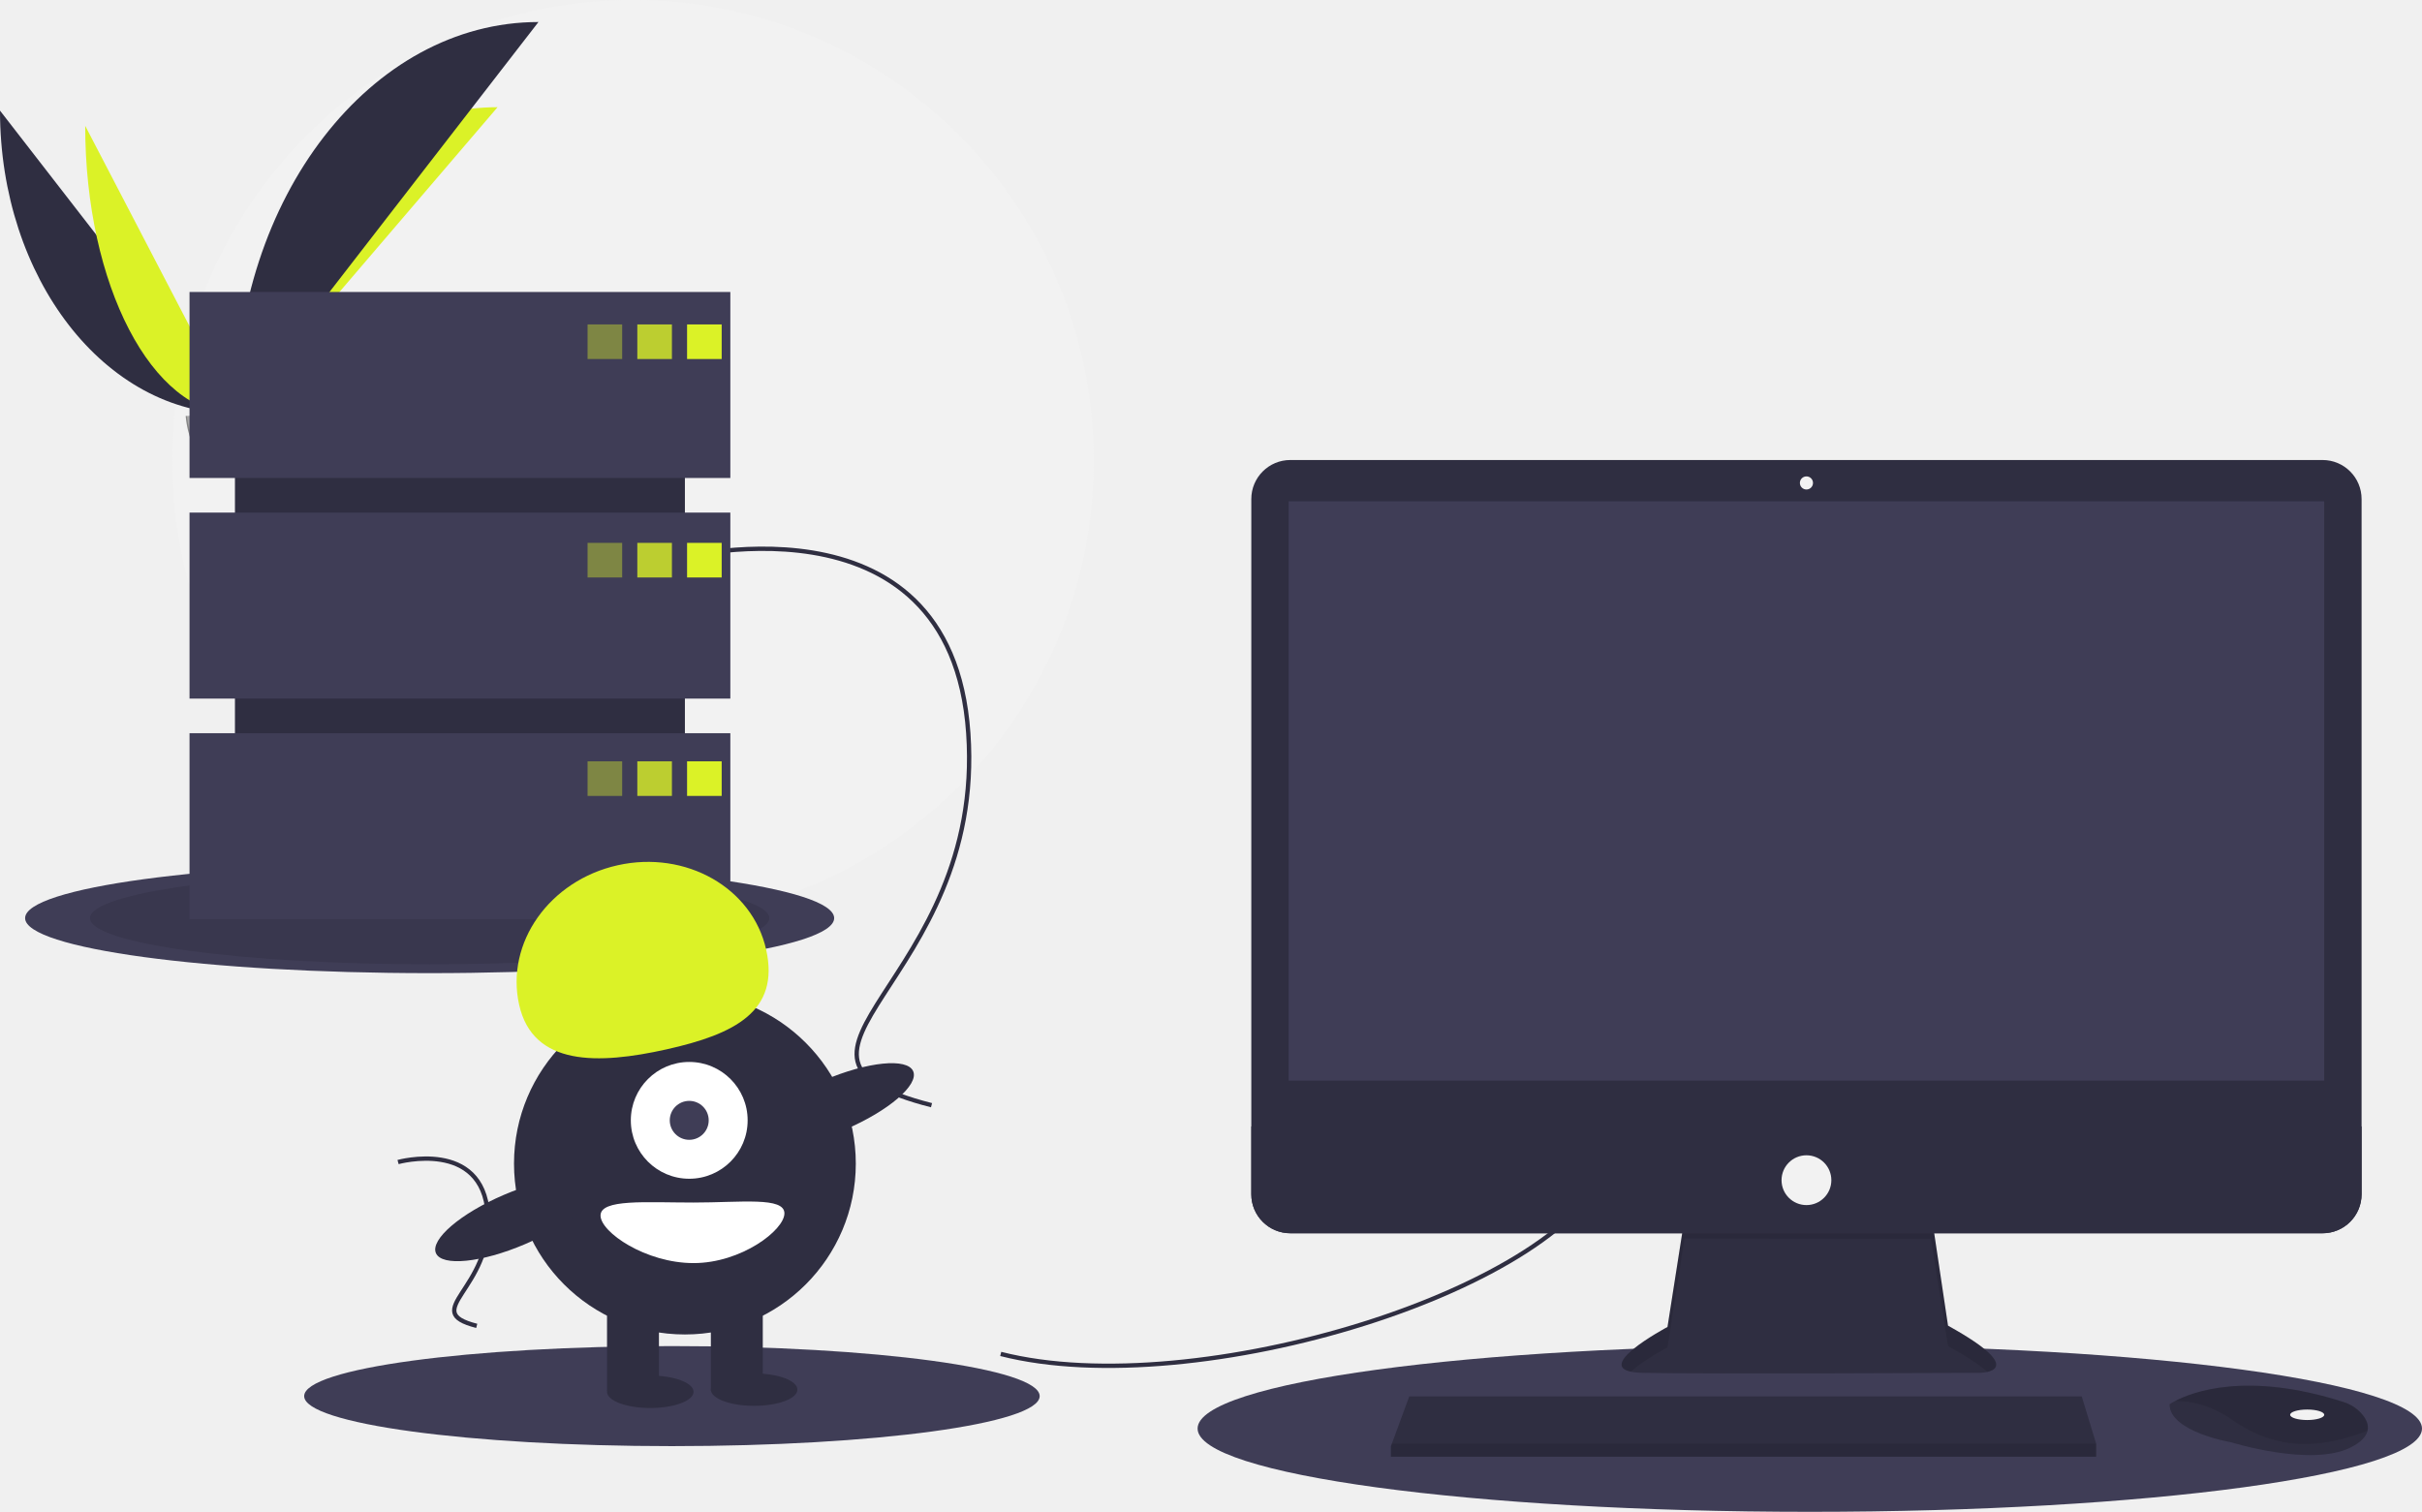
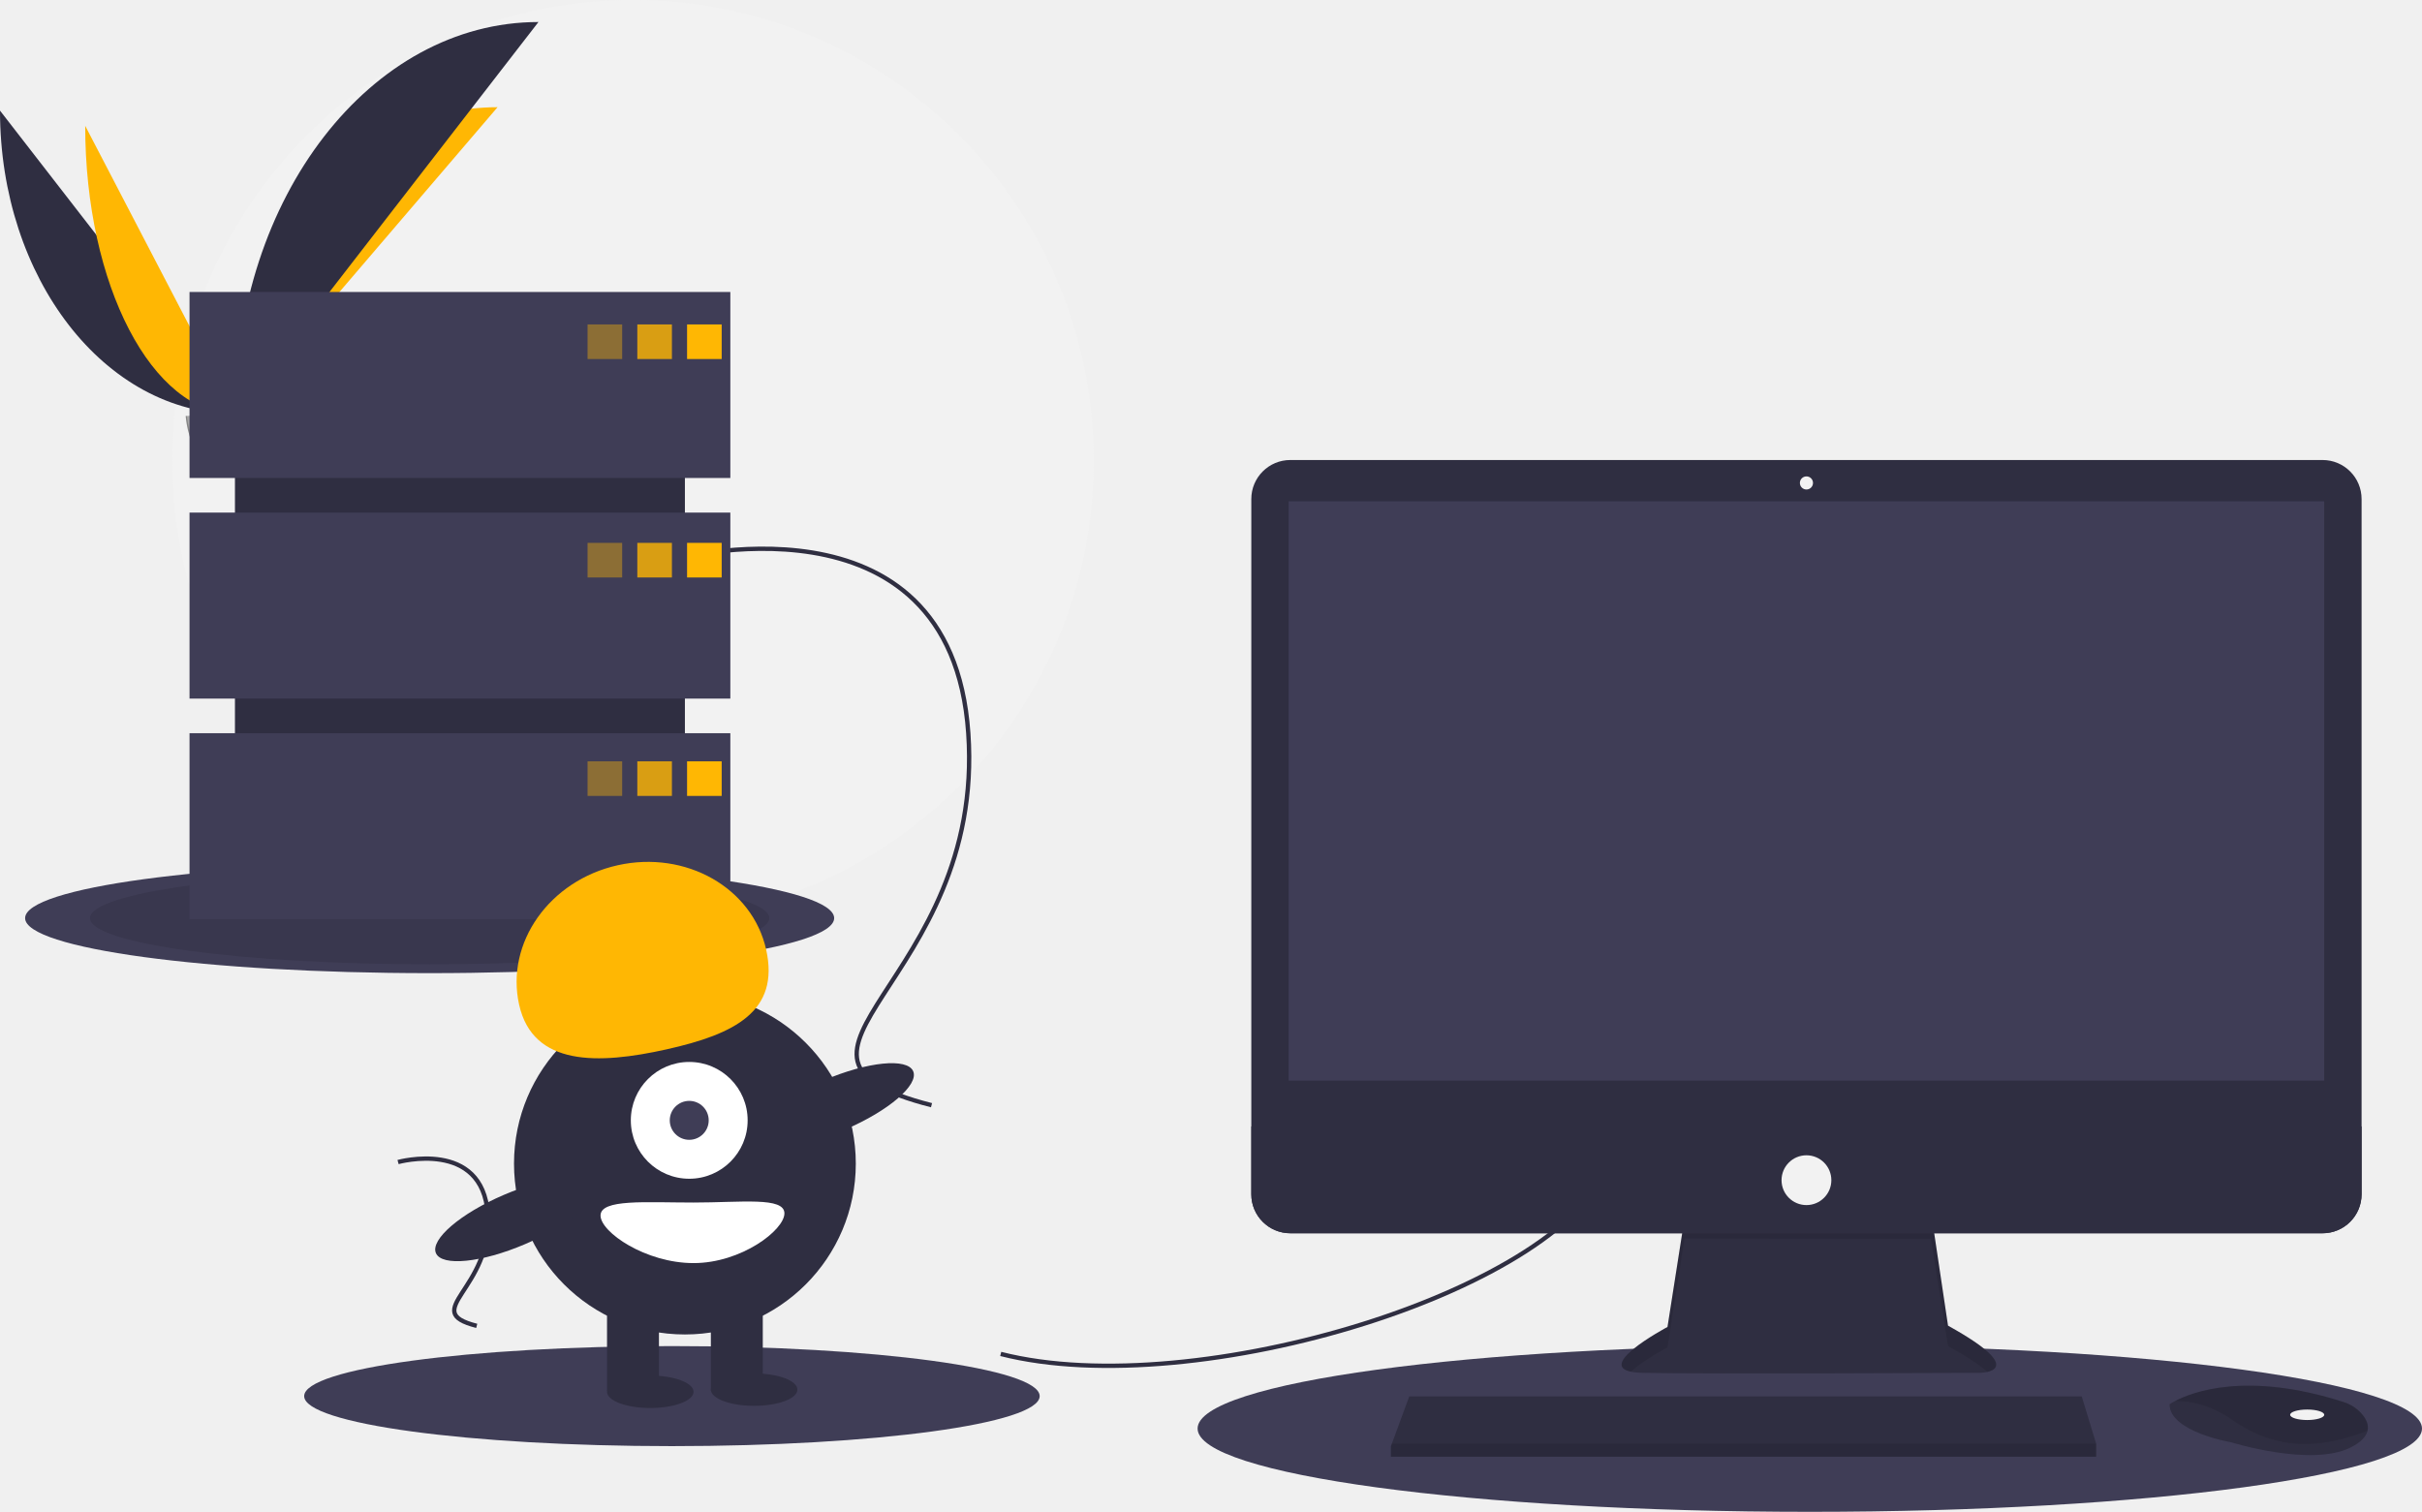
<svg xmlns="http://www.w3.org/2000/svg" data-name="Layer 1" width="1119.609" height="699" viewBox="0 0 1119.609 699">
  <circle cx="292.609" cy="213" r="213" fill="#f2f2f2" />
  <path d="M31.391,151.642c0,77.498,48.618,140.208,108.701,140.208" transform="translate(-31.39089 -100.5)" fill="#2f2e41" />
-   <path d="M140.092,291.851c0-78.369,54.255-141.784,121.304-141.784" transform="translate(-31.39089 -100.5)" fill="#dbf227" />
-   <path d="M70.775,158.668c0,73.615,31.003,133.183,69.316,133.183" transform="translate(-31.39089 -100.5)" fill="#dbf227" />
+   <path d="M140.092,291.851c0-78.369,54.255-141.784,121.304-141.784" transform="translate(-31.39089 -100.5)" fill="#ffb703" />
+   <path d="M70.775,158.668c0,73.615,31.003,133.183,69.316,133.183" transform="translate(-31.39089 -100.5)" fill="#ffb703" />
  <path d="M140.092,291.851c0-100.138,62.71-181.168,140.208-181.168" transform="translate(-31.39089 -100.5)" fill="#2f2e41" />
  <path d="M117.224,292.839s15.416-.475,20.061-3.783,23.713-7.258,24.866-1.953,23.167,26.388,5.763,26.529-40.439-2.711-45.076-5.535S117.224,292.839,117.224,292.839Z" transform="translate(-31.39089 -100.5)" fill="#a8a8a8" />
  <path d="M168.224,311.785c-17.404.14-40.439-2.711-45.076-5.535-3.531-2.151-4.938-9.869-5.409-13.43-.326.014-.515.02-.515.02s.976,12.433,5.613,15.257,27.672,5.676,45.076,5.535c5.024-.041,6.759-1.828,6.664-4.475C173.879,310.756,171.963,311.755,168.224,311.785Z" transform="translate(-31.39089 -100.5)" opacity="0.2" />
  <ellipse cx="198.609" cy="424.5" rx="187" ry="25.44" fill="#3f3d56" />
  <ellipse cx="198.609" cy="424.5" rx="157" ry="21.359" opacity="0.1" />
  <ellipse cx="836.609" cy="660.5" rx="283" ry="38.5" fill="#3f3d56" />
  <ellipse cx="310.609" cy="645.5" rx="170" ry="23.127" fill="#3f3d56" />
  <path d="M494,726.5c90,23,263-30,282-90" transform="translate(-31.39089 -100.5)" fill="none" stroke="#2f2e41" stroke-miterlimit="10" stroke-width="2" />
  <path d="M341,359.5s130-36,138,80-107,149-17,172" transform="translate(-31.39089 -100.5)" fill="none" stroke="#2f2e41" stroke-miterlimit="10" stroke-width="2" />
  <path d="M215.402,637.783s39.072-10.82,41.477,24.044-32.16,44.783-5.109,51.696" transform="translate(-31.39089 -100.5)" fill="none" stroke="#2f2e41" stroke-miterlimit="10" stroke-width="2" />
  <path d="M810.096,663.74,802.218,714.035s-38.782,20.603-11.513,21.209,155.733,0,155.733,0,24.845,0-14.543-21.815l-7.878-52.719Z" transform="translate(-31.39089 -100.5)" fill="#2f2e41" />
  <path d="M785.219,734.698c6.193-5.51,16.999-11.252,16.999-11.252l7.878-50.295,113.922.107,7.878,49.582c9.185,5.087,14.875,8.987,18.204,11.978,5.059-1.154,10.587-5.444-18.204-21.389l-7.878-52.719-113.922,3.03L802.218,714.035S769.63,731.35,785.219,734.698Z" transform="translate(-31.39089 -100.5)" opacity="0.1" />
  <rect x="578.433" y="212.689" width="513.253" height="357.52" rx="18.046" fill="#2f2e41" />
  <rect x="595.703" y="231.777" width="478.713" height="267.837" fill="#3f3d56" />
  <circle cx="835.059" cy="223.293" r="3.03" fill="#f2f2f2" />
  <path d="M1123.077,621.322V652.663a18.043,18.043,0,0,1-18.046,18.046H627.869A18.043,18.043,0,0,1,609.824,652.663V621.322Z" transform="translate(-31.39089 -100.5)" fill="#2f2e41" />
  <polygon points="968.978 667.466 968.978 673.526 642.968 673.526 642.968 668.678 643.417 667.466 651.452 645.651 962.312 645.651 968.978 667.466" fill="#2f2e41" />
  <path d="M1125.828,762.034c-.594,2.539-2.836,5.217-7.902,7.75-18.179,9.089-55.143-2.424-55.143-2.424s-28.48-4.848-28.48-17.573a22.725,22.725,0,0,1,2.497-1.485c7.643-4.044,32.984-14.021,77.918.422a18.739,18.739,0,0,1,8.541,5.597C1125.079,756.454,1126.507,759.157,1125.828,762.034Z" transform="translate(-31.39089 -100.5)" fill="#2f2e41" />
  <path d="M1125.828,762.034c-22.251,8.526-42.084,9.162-62.439-4.975-10.265-7.126-19.591-8.89-26.59-8.756,7.643-4.044,32.984-14.021,77.918.422a18.739,18.739,0,0,1,8.541,5.597C1125.079,756.454,1126.507,759.157,1125.828,762.034Z" transform="translate(-31.39089 -100.5)" opacity="0.1" />
  <ellipse cx="1066.538" cy="654.135" rx="7.878" ry="2.424" fill="#f2f2f2" />
  <circle cx="835.059" cy="545.667" r="11.513" fill="#f2f2f2" />
  <polygon points="968.978 667.466 968.978 673.526 642.968 673.526 642.968 668.678 643.417 667.466 968.978 667.466" opacity="0.1" />
  <rect x="108.609" y="159" width="208" height="242" fill="#2f2e41" />
  <rect x="87.609" y="135" width="250" height="86" fill="#3f3d56" />
  <rect x="87.609" y="237" width="250" height="86" fill="#3f3d56" />
  <rect x="87.609" y="339" width="250" height="86" fill="#3f3d56" />
-   <rect x="271.609" y="150" width="16" height="16" fill="#dbf227" opacity="0.4" />
-   <rect x="294.609" y="150" width="16" height="16" fill="#dbf227" opacity="0.8" />
-   <rect x="317.609" y="150" width="16" height="16" fill="#dbf227" />
-   <rect x="271.609" y="251" width="16" height="16" fill="#dbf227" opacity="0.4" />
-   <rect x="294.609" y="251" width="16" height="16" fill="#dbf227" opacity="0.8" />
-   <rect x="317.609" y="251" width="16" height="16" fill="#dbf227" />
-   <rect x="271.609" y="352" width="16" height="16" fill="#dbf227" opacity="0.4" />
-   <rect x="294.609" y="352" width="16" height="16" fill="#dbf227" opacity="0.8" />
-   <rect x="317.609" y="352" width="16" height="16" fill="#dbf227" />
+   <rect x="271.609" y="150" width="16" height="16" fill="#ffb703" opacity="0.4" />
+   <rect x="294.609" y="150" width="16" height="16" fill="#ffb703" opacity="0.8" />
+   <rect x="317.609" y="150" width="16" height="16" fill="#ffb703" />
+   <rect x="271.609" y="251" width="16" height="16" fill="#ffb703" opacity="0.4" />
+   <rect x="294.609" y="251" width="16" height="16" fill="#ffb703" opacity="0.8" />
+   <rect x="317.609" y="251" width="16" height="16" fill="#ffb703" />
+   <rect x="271.609" y="352" width="16" height="16" fill="#ffb703" opacity="0.4" />
+   <rect x="294.609" y="352" width="16" height="16" fill="#ffb703" opacity="0.8" />
+   <rect x="317.609" y="352" width="16" height="16" fill="#ffb703" />
  <circle cx="316.609" cy="538" r="79" fill="#2f2e41" />
  <rect x="280.609" y="600" width="24" height="43" fill="#2f2e41" />
  <rect x="328.609" y="600" width="24" height="43" fill="#2f2e41" />
  <ellipse cx="300.609" cy="643.5" rx="20" ry="7.5" fill="#2f2e41" />
  <ellipse cx="348.609" cy="642.5" rx="20" ry="7.5" fill="#2f2e41" />
  <circle cx="318.609" cy="518" r="27" fill="#fff" />
  <circle cx="318.609" cy="518" r="9" fill="#3f3d56" />
-   <path d="M271.367,565.032c-6.379-28.568,14.012-57.434,45.544-64.475s62.265,10.41,68.644,38.978-14.519,39.104-46.051,46.145S277.746,593.6,271.367,565.032Z" transform="translate(-31.39089 -100.5)" fill="#dbf227" />
+   <path d="M271.367,565.032c-6.379-28.568,14.012-57.434,45.544-64.475s62.265,10.41,68.644,38.978-14.519,39.104-46.051,46.145S277.746,593.6,271.367,565.032Z" transform="translate(-31.39089 -100.5)" fill="#ffb703" />
  <ellipse cx="417.215" cy="611.344" rx="39.5" ry="12.4" transform="translate(-238.2867 112.9804) rotate(-23.17116)" fill="#2f2e41" />
  <ellipse cx="269.215" cy="664.344" rx="39.5" ry="12.4" transform="translate(-271.0797 59.02084) rotate(-23.17116)" fill="#2f2e41" />
  <path d="M394,661.5c0,7.732-19.909,23-42,23s-43-14.268-43-22,20.909-6,43-6S394,653.768,394,661.5Z" transform="translate(-31.39089 -100.5)" fill="#fff" />
</svg>
